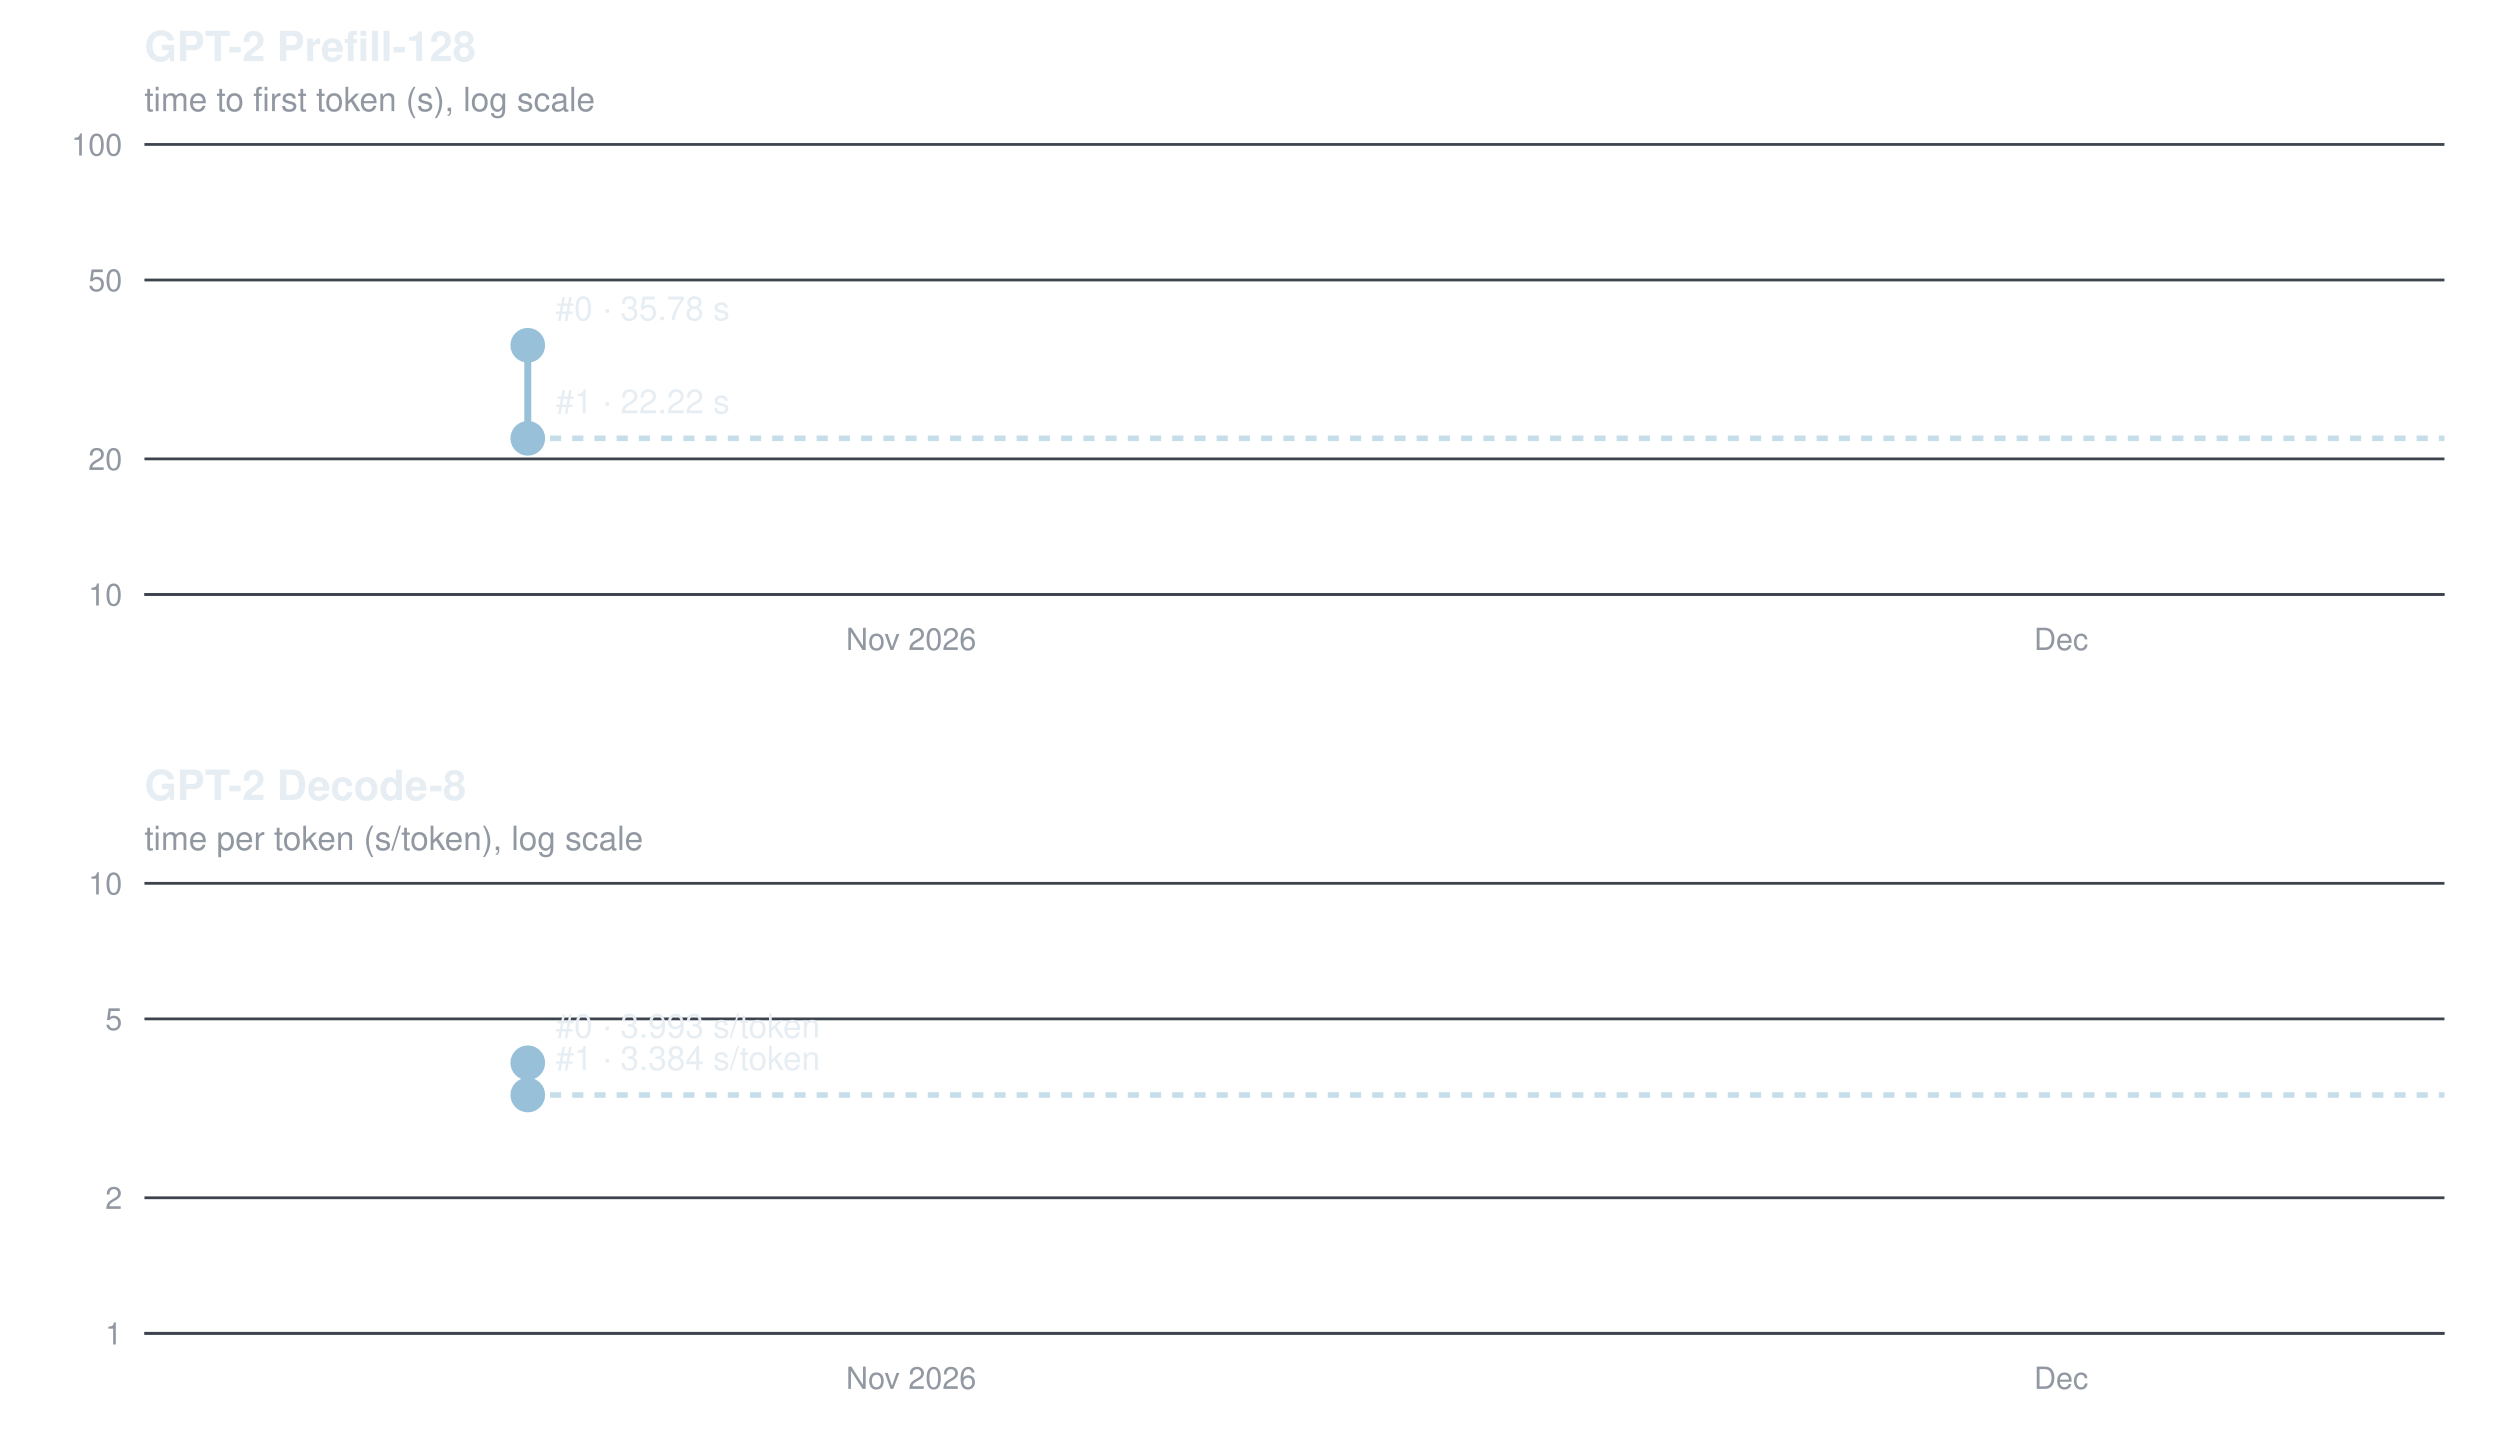
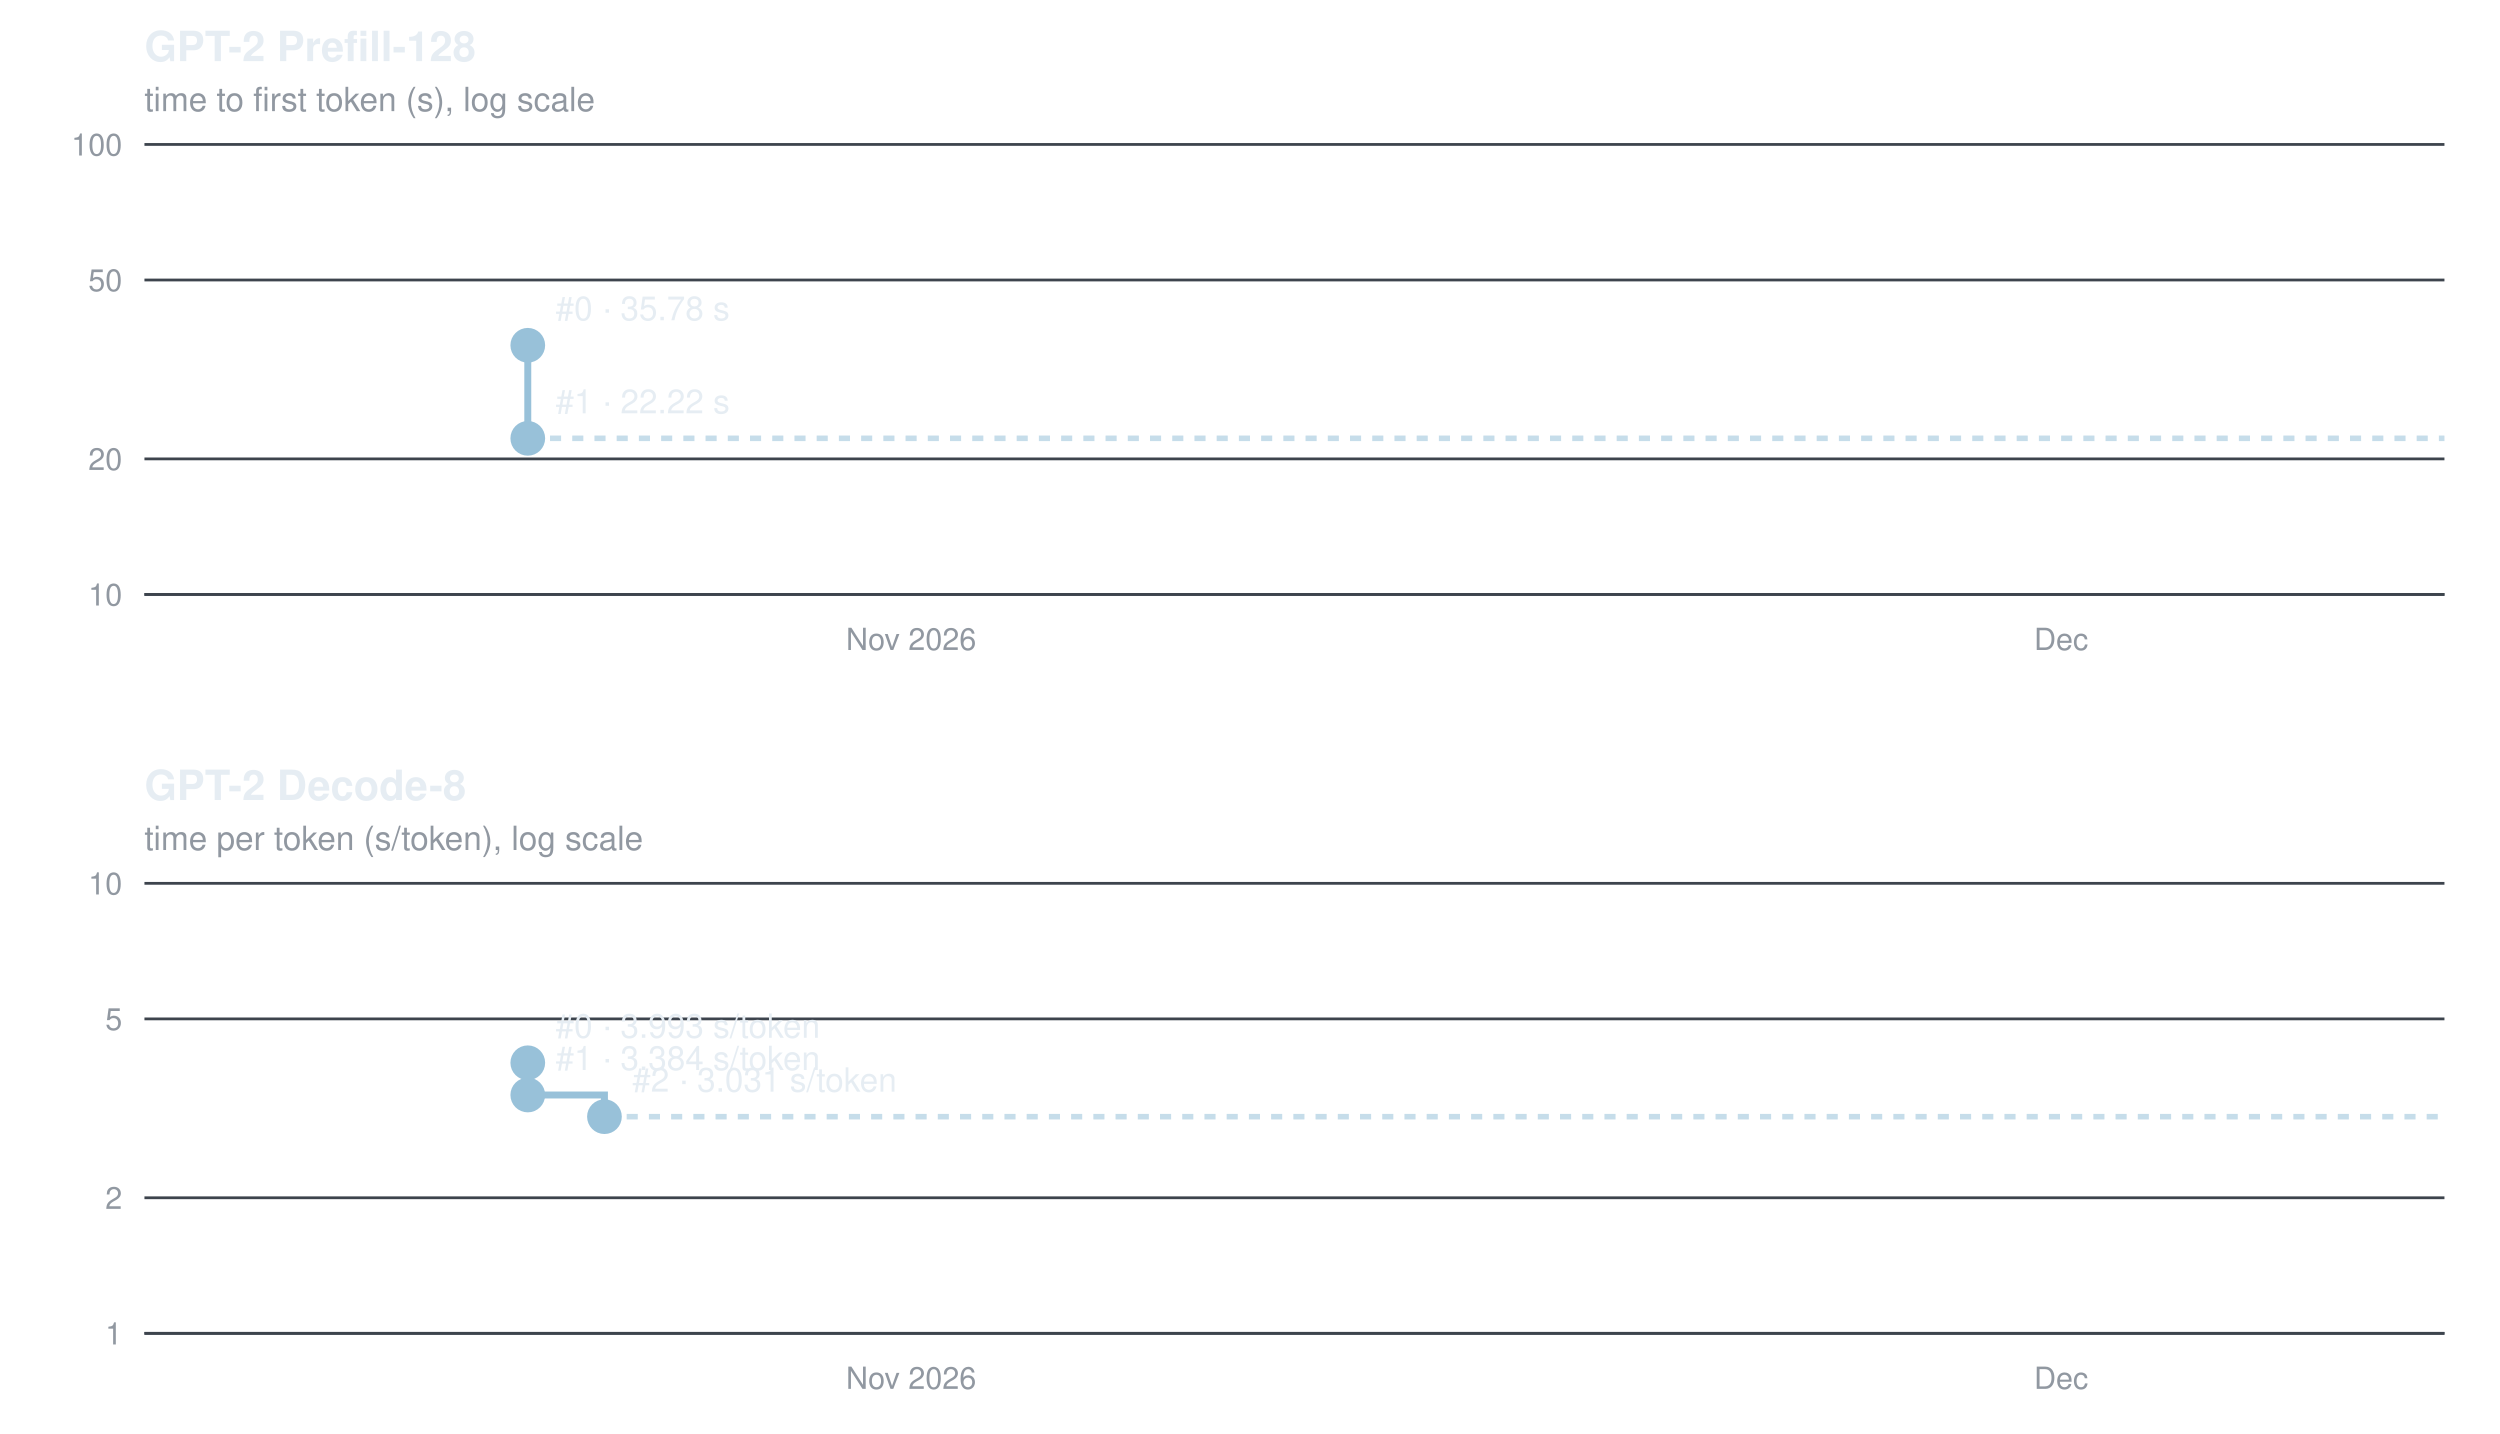
<svg xmlns="http://www.w3.org/2000/svg" viewBox="0 0 900 516" width="900" height="516" font-family="-apple-system,BlinkMacSystemFont,'Segoe UI',Helvetica,Arial,sans-serif" role="img" aria-label="Record progression of both tracks">
  <text fill="#e6edf3" x="52" y="22" font-size="15" font-weight="600">GPT-2 Prefill-128</text>
  <text fill="#9198a1" x="52" y="40" font-size="12">time to first token (s), log scale</text>
  <line stroke="#3d444d" stroke-width="1" x1="52" x2="880" y1="214.0" y2="214.0" />
  <text fill="#9198a1" x="44" y="218.0" font-size="11" text-anchor="end">10</text>
  <line stroke="#3d444d" stroke-width="1" x1="52" x2="880" y1="165.2" y2="165.2" />
  <text fill="#9198a1" x="44" y="169.2" font-size="11" text-anchor="end">20</text>
  <line stroke="#3d444d" stroke-width="1" x1="52" x2="880" y1="100.8" y2="100.8" />
  <text fill="#9198a1" x="44" y="104.8" font-size="11" text-anchor="end">50</text>
  <line stroke="#3d444d" stroke-width="1" x1="52" x2="880" y1="52.0" y2="52.0" />
  <text fill="#9198a1" x="44" y="56.0" font-size="11" text-anchor="end">100</text>
  <text fill="#9198a1" x="328.0" y="234" font-size="11" text-anchor="middle">Nov 2026</text>
  <text fill="#9198a1" x="742.0" y="234" font-size="11" text-anchor="middle">Dec</text>
  <line stroke="#3d444d" stroke-width="1" x1="52" x2="880" y1="214" y2="214" />
  <path fill="none" stroke="#98c1d9" stroke-width="2.5" d="M190.0,124.3H190.0V157.8" />
  <path fill="none" stroke="#98c1d9" stroke-width="2" stroke-dasharray="4 4" opacity="0.55" d="M190.0,157.8H880" />
  <circle fill="#98c1d9" stroke="#98c1d9" stroke-width="2.5" cx="190.0" cy="124.3" r="5" tabindex="0" data-tip="{&quot;title&quot;: &quot;#0 Perseus (FIDESlib)&quot;, &quot;value&quot;: &quot;35.78 s&quot;, &quot;date&quot;: &quot;2026-10-22&quot;}" />
  <text fill="#e6edf3" x="200.0" y="115.3" font-size="12">#0 · 35.78 s</text>
  <circle fill="#98c1d9" stroke="#98c1d9" stroke-width="2.5" cx="190.0" cy="157.8" r="5" tabindex="0" data-tip="{&quot;title&quot;: &quot;#1 Perseus on perseus-core&quot;, &quot;value&quot;: &quot;22.22 s&quot;, &quot;date&quot;: &quot;2026-10-22&quot;}" />
  <text fill="#e6edf3" x="200.0" y="148.8" font-size="12">#1 · 22.22 s</text>
  <text fill="#e6edf3" x="52" y="288" font-size="15" font-weight="600">GPT-2 Decode-8</text>
  <text fill="#9198a1" x="52" y="306" font-size="12">time per token (s/token), log scale</text>
  <line stroke="#3d444d" stroke-width="1" x1="52" x2="880" y1="480.0" y2="480.0" />
  <text fill="#9198a1" x="44" y="484.0" font-size="11" text-anchor="end">1</text>
  <line stroke="#3d444d" stroke-width="1" x1="52" x2="880" y1="431.2" y2="431.2" />
  <text fill="#9198a1" x="44" y="435.2" font-size="11" text-anchor="end">2</text>
  <line stroke="#3d444d" stroke-width="1" x1="52" x2="880" y1="366.8" y2="366.8" />
  <text fill="#9198a1" x="44" y="370.8" font-size="11" text-anchor="end">5</text>
  <line stroke="#3d444d" stroke-width="1" x1="52" x2="880" y1="318.0" y2="318.0" />
  <text fill="#9198a1" x="44" y="322.0" font-size="11" text-anchor="end">10</text>
  <text fill="#9198a1" x="328.0" y="500" font-size="11" text-anchor="middle">Nov 2026</text>
  <text fill="#9198a1" x="742.0" y="500" font-size="11" text-anchor="middle">Dec</text>
  <line stroke="#3d444d" stroke-width="1" x1="52" x2="880" y1="480" y2="480" />
-   <path fill="none" stroke="#98c1d9" stroke-width="2.5" d="M190.0,382.6H190.0V394.2" />
-   <path fill="none" stroke="#98c1d9" stroke-width="2" stroke-dasharray="4 4" opacity="0.55" d="M190.0,394.2H880" />
+   <path fill="none" stroke="#98c1d9" stroke-width="2.5" d="M190.0,382.6H190.0V394.2H217.6V402.0" />
+   <path fill="none" stroke="#98c1d9" stroke-width="2" stroke-dasharray="4 4" opacity="0.55" d="M217.6,402.0H880" />
  <circle fill="#98c1d9" stroke="#98c1d9" stroke-width="2.5" cx="190.0" cy="382.6" r="5" tabindex="0" data-tip="{&quot;title&quot;: &quot;#0 Perseus (FIDESlib)&quot;, &quot;value&quot;: &quot;3.993 s/token&quot;, &quot;date&quot;: &quot;2026-10-22&quot;}" />
  <text fill="#e6edf3" x="200.0" y="373.6" font-size="12">#0 · 3.993 s/token</text>
  <circle fill="#98c1d9" stroke="#98c1d9" stroke-width="2.5" cx="190.0" cy="394.2" r="5" tabindex="0" data-tip="{&quot;title&quot;: &quot;#1 Perseus on perseus-core&quot;, &quot;value&quot;: &quot;3.384 s/token&quot;, &quot;date&quot;: &quot;2026-10-22&quot;}" />
  <text fill="#e6edf3" x="200.0" y="385.2" font-size="12">#1 · 3.384 s/token</text>
+   <circle fill="#98c1d9" stroke="#98c1d9" stroke-width="2.5" cx="217.6" cy="402.0" r="5" tabindex="0" data-tip="{&quot;title&quot;: &quot;#2 FusedUnits&quot;, &quot;value&quot;: &quot;3.031 s/token&quot;, &quot;date&quot;: &quot;2026-10-24&quot;}" />
+   <text fill="#e6edf3" x="227.6" y="393.0" font-size="12">#2 · 3.031 s/token</text>
</svg>
